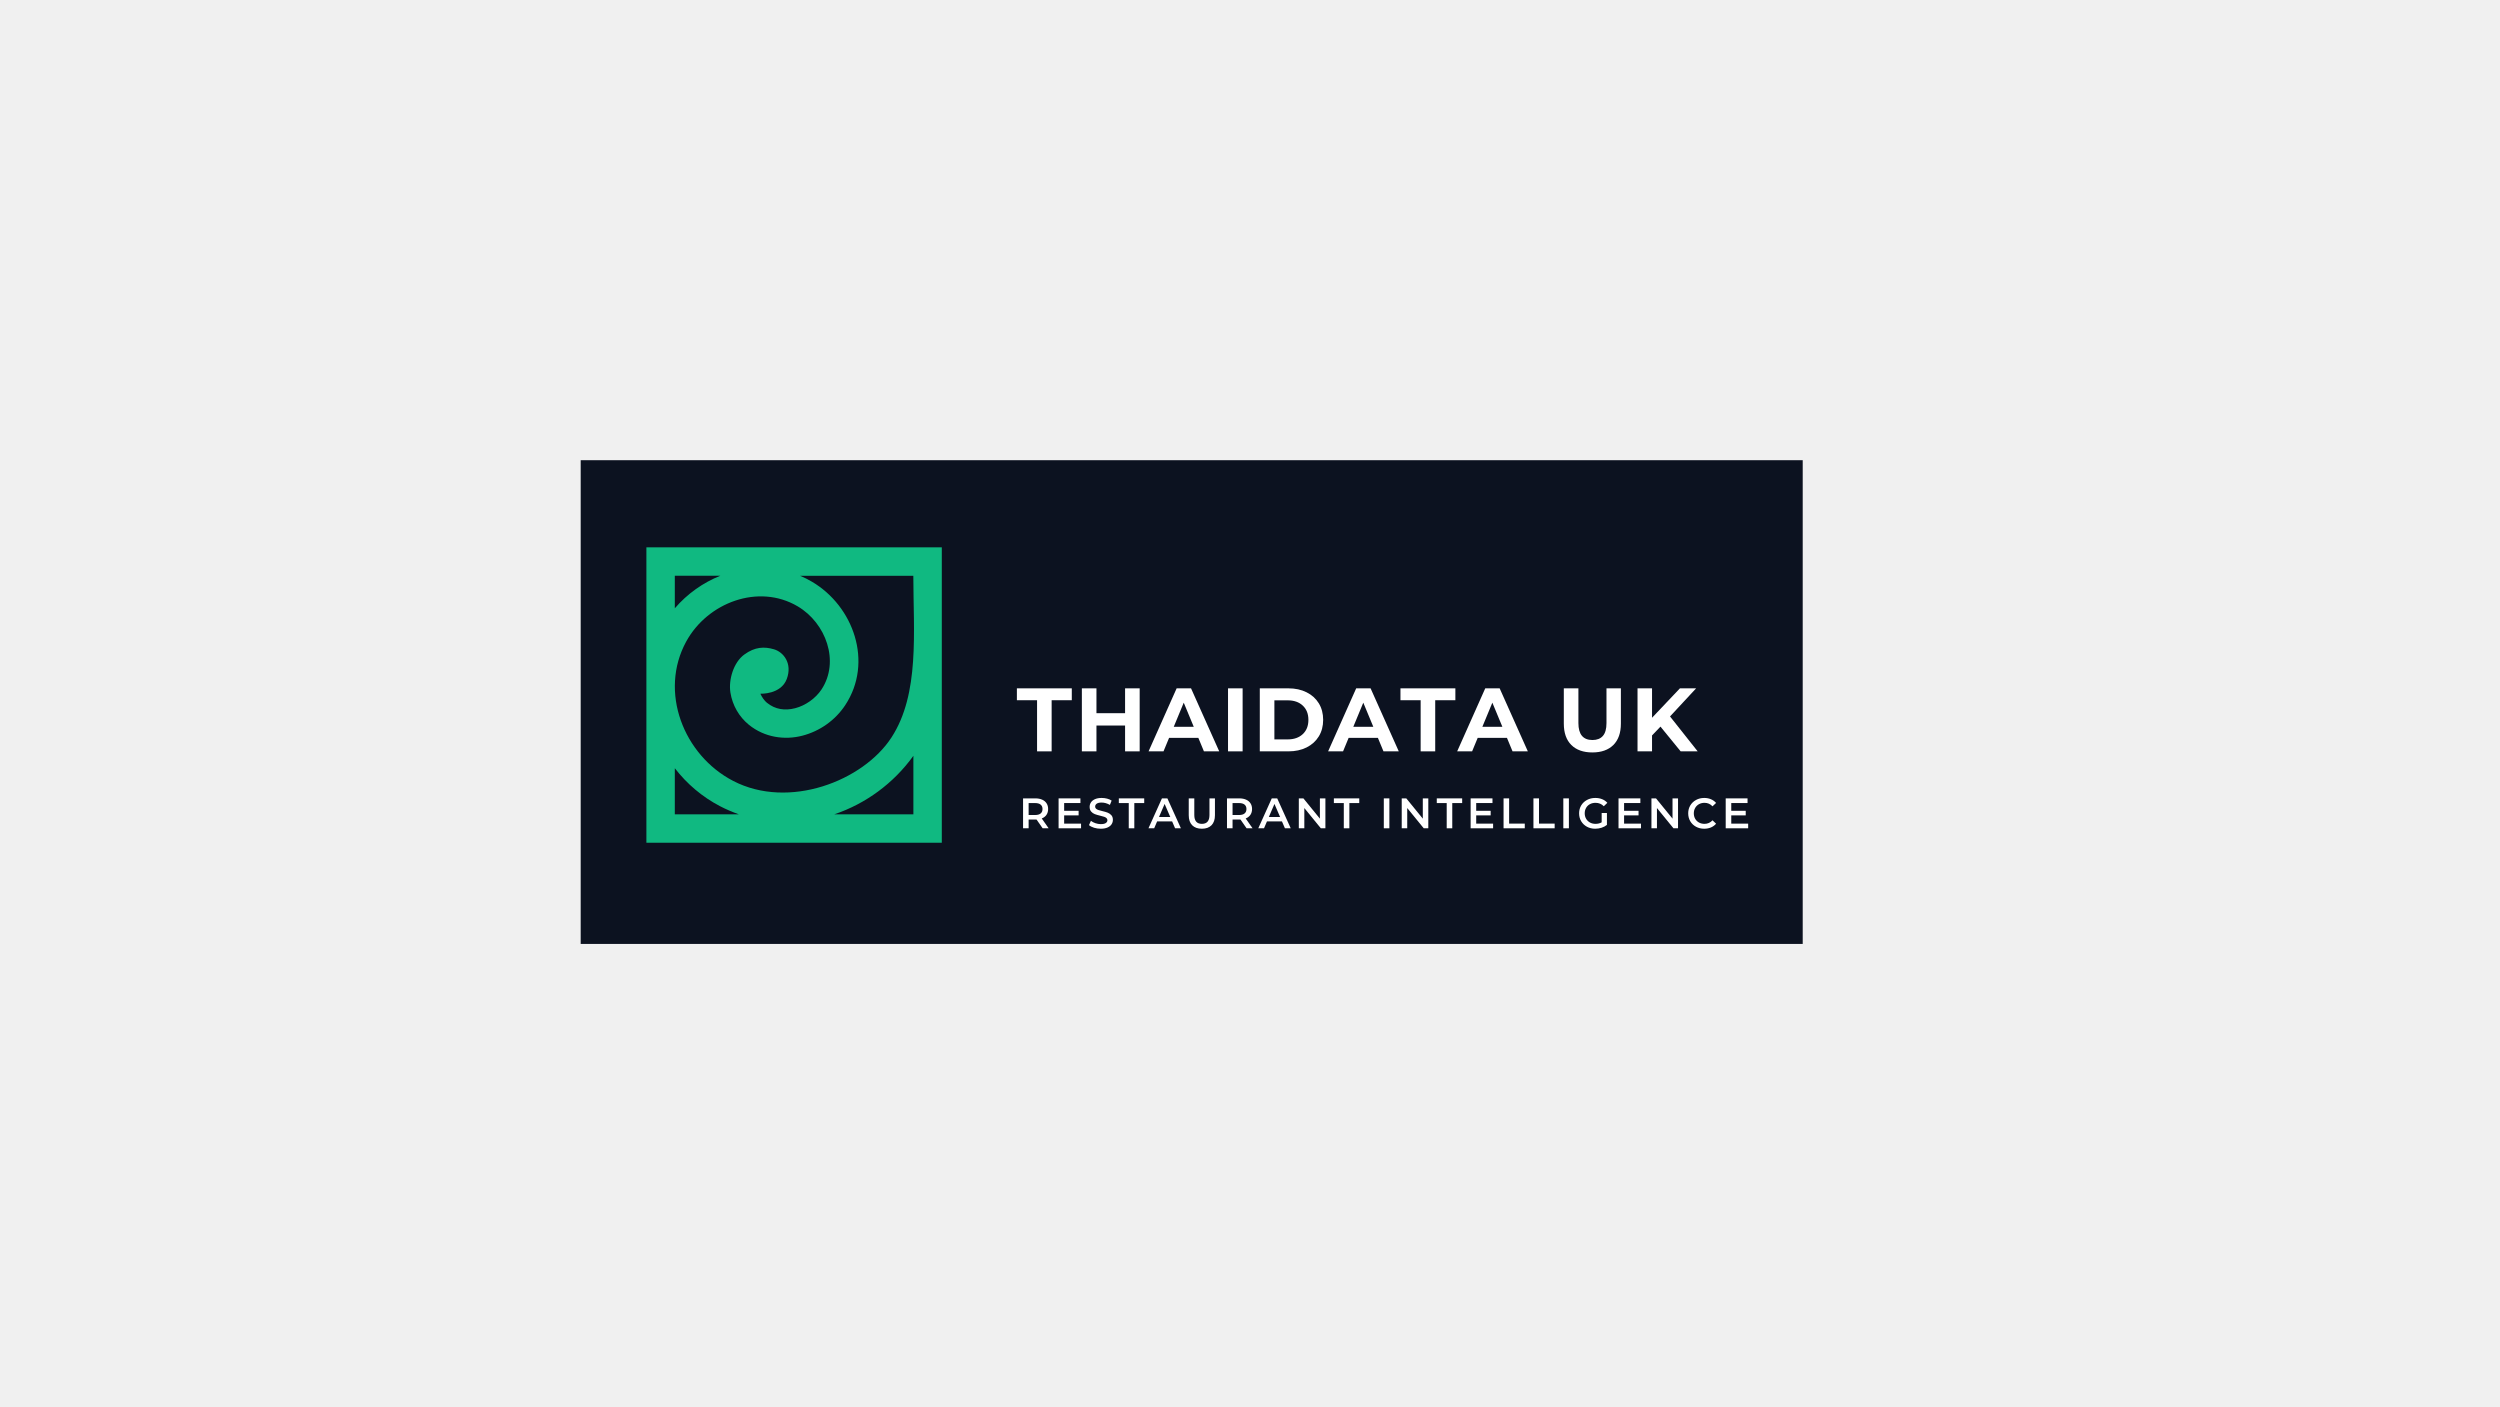
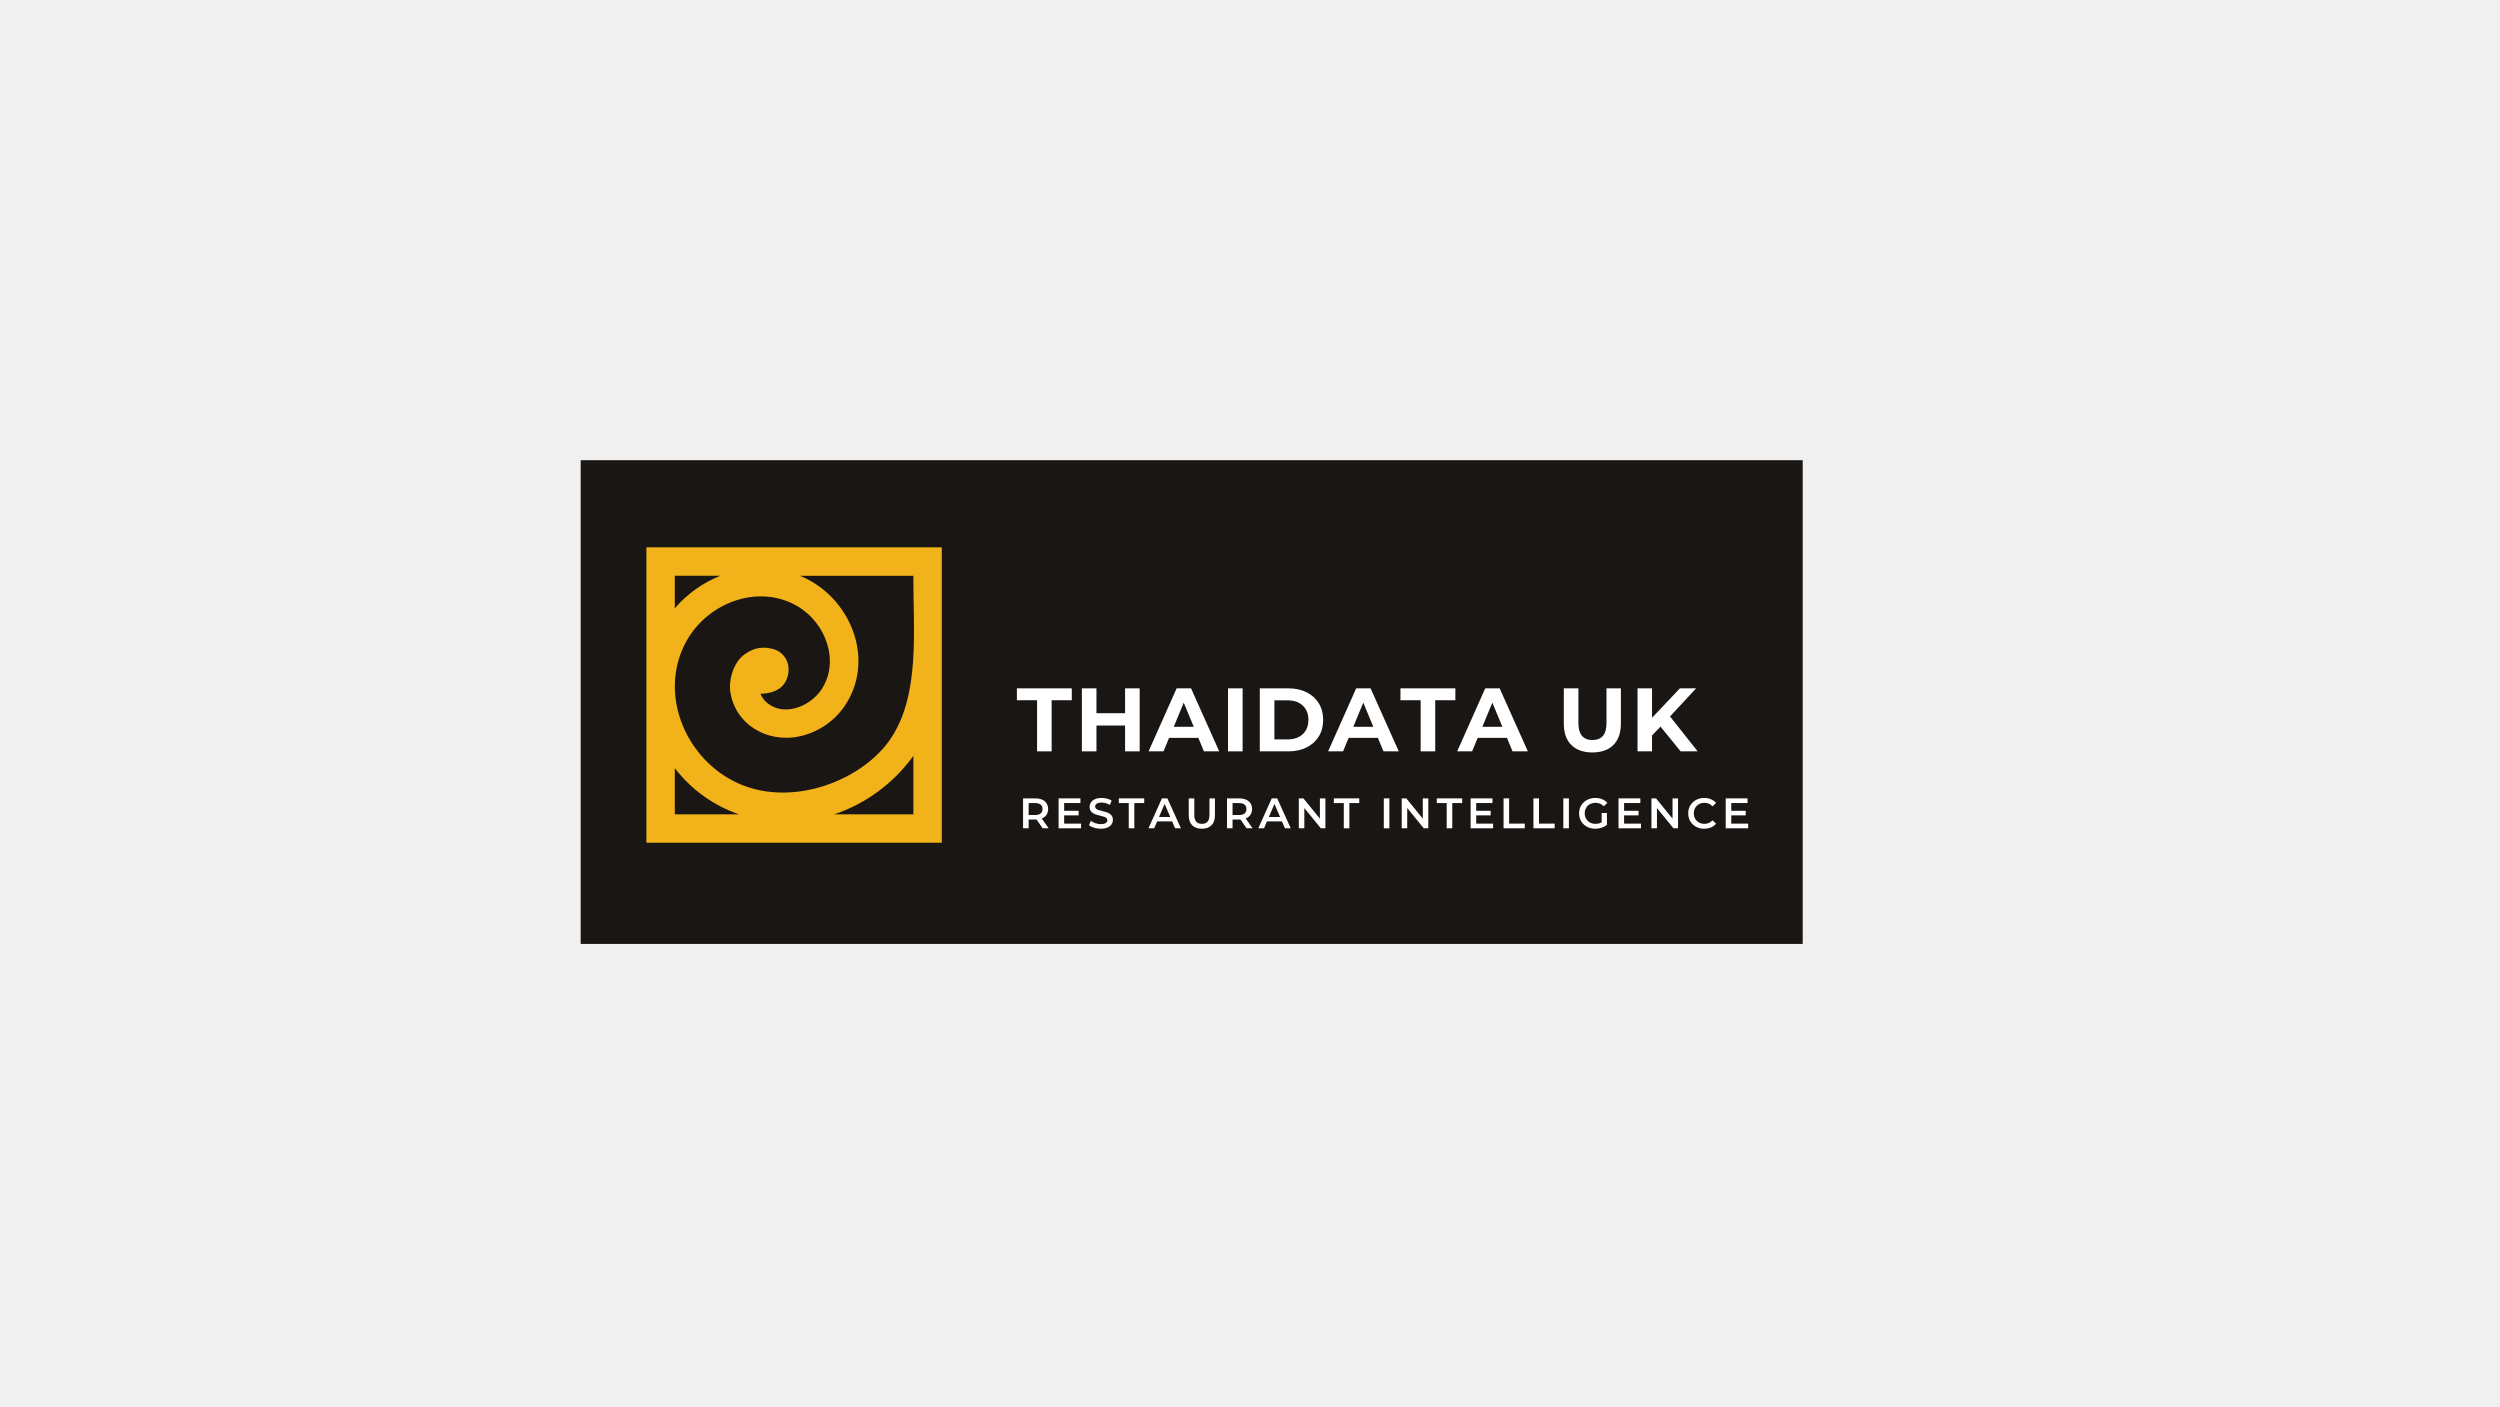
<svg xmlns="http://www.w3.org/2000/svg" width="1920" zoomAndPan="magnify" viewBox="0 0 1440 810" height="1080" preserveAspectRatio="xMidYMid meet" version="1.0">
  <defs>
    <g />
    <clipPath id="1371ca354c">
      <path d="M 0.473 1.062 L 704.363 1.062 L 704.363 279.699 L 0.473 279.699 Z M 0.473 1.062 " clip-rule="nonzero" />
    </clipPath>
    <clipPath id="9132bcbb13">
      <rect x="0" width="398" y="0" height="64" />
    </clipPath>
    <clipPath id="7c65b621b6">
      <rect x="0" width="426" y="0" height="30" />
    </clipPath>
    <clipPath id="45eb46c59f">
      <path d="M 38.32 51.25 L 208.422 51.25 L 208.422 221.352 L 38.32 221.352 Z M 38.32 51.25 " clip-rule="nonzero" />
    </clipPath>
    <clipPath id="0570e4758f">
      <rect x="0" width="705" y="0" height="281" />
    </clipPath>
  </defs>
  <g transform="matrix(1, 0, 0, 1, 334, 264)">
    <g clip-path="url(#0570e4758f)">
      <g clip-path="url(#1371ca354c)">
-         <path fill="#0c1220" d="M 0.473 1.062 L 704.363 1.062 L 704.363 279.699 L 0.473 279.699 Z M 0.473 1.062 " fill-opacity="1" fill-rule="nonzero" />
+         <path fill="#1A1614" d="M 0.473 1.062 L 704.363 1.062 L 704.363 279.699 L 0.473 279.699 Z M 0.473 1.062 " fill-opacity="1" fill-rule="nonzero" />
      </g>
      <g transform="matrix(1, 0, 0, 1, 250, 120)">
        <g clip-path="url(#9132bcbb13)">
          <g fill="#ffffff" fill-opacity="1">
            <g transform="translate(1.523082, 48.7817)">
              <g>
                <path d="M 11.828 -29.453 L 0.203 -29.453 L 0.203 -36.297 L 31.828 -36.297 L 31.828 -29.453 L 20.219 -29.453 L 20.219 0 L 11.828 0 Z M 11.828 -29.453 " />
              </g>
            </g>
          </g>
          <g fill="#ffffff" fill-opacity="1">
            <g transform="translate(34.85626, 48.7817)">
              <g>
                <path d="M 37.594 -36.297 L 37.594 0 L 29.188 0 L 29.188 -14.875 L 12.703 -14.875 L 12.703 0 L 4.297 0 L 4.297 -36.297 L 12.703 -36.297 L 12.703 -21.984 L 29.188 -21.984 L 29.188 -36.297 Z M 37.594 -36.297 " />
              </g>
            </g>
          </g>
          <g fill="#ffffff" fill-opacity="1">
            <g transform="translate(78.03904, 48.7817)">
              <g>
                <path d="M 28.203 -7.781 L 11.359 -7.781 L 8.141 0 L -0.469 0 L 15.703 -36.297 L 24 -36.297 L 40.234 0 L 31.422 0 Z M 25.562 -14.156 L 19.797 -28.047 L 14.047 -14.156 Z M 25.562 -14.156 " />
              </g>
            </g>
          </g>
          <g fill="#ffffff" fill-opacity="1">
            <g transform="translate(119.0445, 48.7817)">
              <g>
                <path d="M 4.297 -36.297 L 12.703 -36.297 L 12.703 0 L 4.297 0 Z M 4.297 -36.297 " />
              </g>
            </g>
          </g>
          <g fill="#ffffff" fill-opacity="1">
            <g transform="translate(137.3441, 48.7817)">
              <g>
                <path d="M 4.297 -36.297 L 20.797 -36.297 C 24.734 -36.297 28.211 -35.539 31.234 -34.031 C 34.254 -32.531 36.602 -30.414 38.281 -27.688 C 39.957 -24.957 40.797 -21.773 40.797 -18.141 C 40.797 -14.516 39.957 -11.336 38.281 -8.609 C 36.602 -5.879 34.254 -3.758 31.234 -2.25 C 28.211 -0.75 24.734 0 20.797 0 L 4.297 0 Z M 20.375 -6.891 C 24 -6.891 26.891 -7.898 29.047 -9.922 C 31.211 -11.941 32.297 -14.68 32.297 -18.141 C 32.297 -21.598 31.211 -24.336 29.047 -26.359 C 26.891 -28.379 24 -29.391 20.375 -29.391 L 12.703 -29.391 L 12.703 -6.891 Z M 20.375 -6.891 " />
              </g>
            </g>
          </g>
          <g fill="#ffffff" fill-opacity="1">
            <g transform="translate(181.46, 48.7817)">
              <g>
                <path d="M 28.203 -7.781 L 11.359 -7.781 L 8.141 0 L -0.469 0 L 15.703 -36.297 L 24 -36.297 L 40.234 0 L 31.422 0 Z M 25.562 -14.156 L 19.797 -28.047 L 14.047 -14.156 Z M 25.562 -14.156 " />
              </g>
            </g>
          </g>
          <g fill="#ffffff" fill-opacity="1">
            <g transform="translate(222.4655, 48.7817)">
              <g>
                <path d="M 11.828 -29.453 L 0.203 -29.453 L 0.203 -36.297 L 31.828 -36.297 L 31.828 -29.453 L 20.219 -29.453 L 20.219 0 L 11.828 0 Z M 11.828 -29.453 " />
              </g>
            </g>
          </g>
          <g fill="#ffffff" fill-opacity="1">
            <g transform="translate(255.7987, 48.7817)">
              <g>
                <path d="M 28.203 -7.781 L 11.359 -7.781 L 8.141 0 L -0.469 0 L 15.703 -36.297 L 24 -36.297 L 40.234 0 L 31.422 0 Z M 25.562 -14.156 L 19.797 -28.047 L 14.047 -14.156 Z M 25.562 -14.156 " />
              </g>
            </g>
          </g>
          <g fill="#ffffff" fill-opacity="1">
            <g transform="translate(296.8042, 48.7817)">
              <g />
            </g>
          </g>
          <g fill="#ffffff" fill-opacity="1">
            <g transform="translate(312.7709, 48.7817)">
              <g>
                <path d="M 20.422 0.625 C 15.242 0.625 11.207 -0.805 8.312 -3.672 C 5.426 -6.547 3.984 -10.645 3.984 -15.969 L 3.984 -36.297 L 12.391 -36.297 L 12.391 -16.281 C 12.391 -9.781 15.086 -6.531 20.484 -6.531 C 23.109 -6.531 25.109 -7.316 26.484 -8.891 C 27.867 -10.461 28.562 -12.926 28.562 -16.281 L 28.562 -36.297 L 36.859 -36.297 L 36.859 -15.969 C 36.859 -10.645 35.414 -6.547 32.531 -3.672 C 29.645 -0.805 25.609 0.625 20.422 0.625 Z M 20.422 0.625 " />
              </g>
            </g>
          </g>
          <g fill="#ffffff" fill-opacity="1">
            <g transform="translate(354.9169, 48.7817)">
              <g>
                <path d="M 17.516 -14.25 L 12.656 -9.172 L 12.656 0 L 4.297 0 L 4.297 -36.297 L 12.656 -36.297 L 12.656 -19.344 L 28.719 -36.297 L 38.047 -36.297 L 23.016 -20.109 L 38.938 0 L 29.141 0 Z M 17.516 -14.25 " />
              </g>
            </g>
          </g>
        </g>
      </g>
      <g transform="matrix(1, 0, 0, 1, 252, 191)">
        <g clip-path="url(#7c65b621b6)">
          <g fill="#ffffff" fill-opacity="1">
            <g transform="translate(0.97147, 22.09958)">
              <g>
                <path d="M 13.594 0 L 10.078 -5.047 C 9.922 -5.035 9.695 -5.031 9.406 -5.031 L 5.516 -5.031 L 5.516 0 L 2.312 0 L 2.312 -17.234 L 9.406 -17.234 C 10.895 -17.234 12.191 -16.988 13.297 -16.5 C 14.41 -16.008 15.266 -15.301 15.859 -14.375 C 16.453 -13.457 16.75 -12.367 16.75 -11.109 C 16.75 -9.805 16.43 -8.688 15.797 -7.75 C 15.16 -6.82 14.254 -6.125 13.078 -5.656 L 17.047 0 Z M 13.516 -11.109 C 13.516 -12.203 13.156 -13.047 12.438 -13.641 C 11.719 -14.234 10.66 -14.531 9.266 -14.531 L 5.516 -14.531 L 5.516 -7.656 L 9.266 -7.656 C 10.66 -7.656 11.719 -7.953 12.438 -8.547 C 13.156 -9.148 13.516 -10.004 13.516 -11.109 Z M 13.516 -11.109 " />
              </g>
            </g>
          </g>
          <g fill="#ffffff" fill-opacity="1">
            <g transform="translate(21.43532, 22.09958)">
              <g>
                <path d="M 15.25 -2.688 L 15.25 0 L 2.312 0 L 2.312 -17.234 L 14.891 -17.234 L 14.891 -14.547 L 5.516 -14.547 L 5.516 -10.078 L 13.844 -10.078 L 13.844 -7.438 L 5.516 -7.438 L 5.516 -2.688 Z M 15.25 -2.688 " />
              </g>
            </g>
          </g>
          <g fill="#ffffff" fill-opacity="1">
            <g transform="translate(40.39699, 22.09958)">
              <g>
                <path d="M 7.656 0.25 C 6.32 0.25 5.035 0.059 3.797 -0.312 C 2.566 -0.695 1.586 -1.203 0.859 -1.828 L 1.969 -4.312 C 2.676 -3.75 3.539 -3.289 4.562 -2.938 C 5.594 -2.582 6.625 -2.406 7.656 -2.406 C 8.938 -2.406 9.891 -2.609 10.516 -3.016 C 11.148 -3.43 11.469 -3.977 11.469 -4.656 C 11.469 -5.145 11.289 -5.551 10.938 -5.875 C 10.594 -6.195 10.148 -6.445 9.609 -6.625 C 9.066 -6.801 8.328 -7.004 7.391 -7.234 C 6.078 -7.547 5.016 -7.859 4.203 -8.172 C 3.391 -8.484 2.691 -8.973 2.109 -9.641 C 1.523 -10.305 1.234 -11.207 1.234 -12.344 C 1.234 -13.289 1.488 -14.156 2 -14.938 C 2.52 -15.719 3.301 -16.336 4.344 -16.797 C 5.383 -17.254 6.66 -17.484 8.172 -17.484 C 9.223 -17.484 10.258 -17.352 11.281 -17.094 C 12.301 -16.832 13.176 -16.453 13.906 -15.953 L 12.906 -13.469 C 12.145 -13.914 11.352 -14.254 10.531 -14.484 C 9.719 -14.711 8.926 -14.828 8.156 -14.828 C 6.883 -14.828 5.941 -14.613 5.328 -14.188 C 4.711 -13.758 4.406 -13.191 4.406 -12.484 C 4.406 -11.992 4.582 -11.594 4.938 -11.281 C 5.289 -10.969 5.738 -10.719 6.281 -10.531 C 6.82 -10.352 7.562 -10.148 8.5 -9.922 C 9.781 -9.629 10.828 -9.32 11.641 -9 C 12.461 -8.676 13.164 -8.188 13.75 -7.531 C 14.332 -6.875 14.625 -5.988 14.625 -4.875 C 14.625 -3.926 14.363 -3.062 13.844 -2.281 C 13.332 -1.508 12.551 -0.895 11.5 -0.438 C 10.445 0.02 9.164 0.25 7.656 0.25 Z M 7.656 0.25 " />
              </g>
            </g>
          </g>
          <g fill="#ffffff" fill-opacity="1">
            <g transform="translate(58.34902, 22.09958)">
              <g>
                <path d="M 5.812 -14.531 L 0.094 -14.531 L 0.094 -17.234 L 14.719 -17.234 L 14.719 -14.531 L 9.016 -14.531 L 9.016 0 L 5.812 0 Z M 5.812 -14.531 " />
              </g>
            </g>
          </g>
          <g fill="#ffffff" fill-opacity="1">
            <g transform="translate(75.63616, 22.09958)">
              <g>
                <path d="M 13.5 -3.984 L 4.875 -3.984 L 3.172 0 L -0.125 0 L 7.641 -17.234 L 10.781 -17.234 L 18.562 0 L 15.219 0 Z M 12.438 -6.5 L 9.188 -14.031 L 5.953 -6.5 Z M 12.438 -6.5 " />
              </g>
            </g>
          </g>
          <g fill="#ffffff" fill-opacity="1">
            <g transform="translate(96.54326, 22.09958)">
              <g>
                <path d="M 9.734 0.25 C 7.348 0.25 5.488 -0.414 4.156 -1.75 C 2.832 -3.094 2.172 -5.016 2.172 -7.516 L 2.172 -17.234 L 5.375 -17.234 L 5.375 -7.641 C 5.375 -4.254 6.832 -2.562 9.75 -2.562 C 12.656 -2.562 14.109 -4.254 14.109 -7.641 L 14.109 -17.234 L 17.266 -17.234 L 17.266 -7.516 C 17.266 -5.016 16.602 -3.094 15.281 -1.75 C 13.957 -0.414 12.109 0.25 9.734 0.25 Z M 9.734 0.25 " />
              </g>
            </g>
          </g>
          <g fill="#ffffff" fill-opacity="1">
            <g transform="translate(118.4354, 22.09958)">
              <g>
                <path d="M 13.594 0 L 10.078 -5.047 C 9.922 -5.035 9.695 -5.031 9.406 -5.031 L 5.516 -5.031 L 5.516 0 L 2.312 0 L 2.312 -17.234 L 9.406 -17.234 C 10.895 -17.234 12.191 -16.988 13.297 -16.5 C 14.41 -16.008 15.266 -15.301 15.859 -14.375 C 16.453 -13.457 16.75 -12.367 16.75 -11.109 C 16.75 -9.805 16.43 -8.688 15.797 -7.75 C 15.16 -6.82 14.254 -6.125 13.078 -5.656 L 17.047 0 Z M 13.516 -11.109 C 13.516 -12.203 13.156 -13.047 12.438 -13.641 C 11.719 -14.234 10.66 -14.531 9.266 -14.531 L 5.516 -14.531 L 5.516 -7.656 L 9.266 -7.656 C 10.66 -7.656 11.719 -7.953 12.438 -8.547 C 13.156 -9.148 13.516 -10.004 13.516 -11.109 Z M 13.516 -11.109 " />
              </g>
            </g>
          </g>
          <g fill="#ffffff" fill-opacity="1">
            <g transform="translate(138.8992, 22.09958)">
              <g>
                <path d="M 13.5 -3.984 L 4.875 -3.984 L 3.172 0 L -0.125 0 L 7.641 -17.234 L 10.781 -17.234 L 18.562 0 L 15.219 0 Z M 12.438 -6.5 L 9.188 -14.031 L 5.953 -6.5 Z M 12.438 -6.5 " />
              </g>
            </g>
          </g>
          <g fill="#ffffff" fill-opacity="1">
            <g transform="translate(159.8063, 22.09958)">
              <g>
                <path d="M 17.625 -17.234 L 17.625 0 L 15 0 L 5.484 -11.672 L 5.484 0 L 2.312 0 L 2.312 -17.234 L 4.953 -17.234 L 14.453 -5.562 L 14.453 -17.234 Z M 17.625 -17.234 " />
              </g>
            </g>
          </g>
          <g fill="#ffffff" fill-opacity="1">
            <g transform="translate(182.2156, 22.09958)">
              <g>
                <path d="M 5.812 -14.531 L 0.094 -14.531 L 0.094 -17.234 L 14.719 -17.234 L 14.719 -14.531 L 9.016 -14.531 L 9.016 0 L 5.812 0 Z M 5.812 -14.531 " />
              </g>
            </g>
          </g>
          <g fill="#ffffff" fill-opacity="1">
            <g transform="translate(199.5027, 22.09958)">
              <g />
            </g>
          </g>
          <g fill="#ffffff" fill-opacity="1">
            <g transform="translate(208.7619, 22.09958)">
              <g>
                <path d="M 2.312 -17.234 L 5.516 -17.234 L 5.516 0 L 2.312 0 Z M 2.312 -17.234 " />
              </g>
            </g>
          </g>
          <g fill="#ffffff" fill-opacity="1">
            <g transform="translate(219.08, 22.09958)">
              <g>
                <path d="M 17.625 -17.234 L 17.625 0 L 15 0 L 5.484 -11.672 L 5.484 0 L 2.312 0 L 2.312 -17.234 L 4.953 -17.234 L 14.453 -5.562 L 14.453 -17.234 Z M 17.625 -17.234 " />
              </g>
            </g>
          </g>
          <g fill="#ffffff" fill-opacity="1">
            <g transform="translate(241.4893, 22.09958)">
              <g>
                <path d="M 5.812 -14.531 L 0.094 -14.531 L 0.094 -17.234 L 14.719 -17.234 L 14.719 -14.531 L 9.016 -14.531 L 9.016 0 L 5.812 0 Z M 5.812 -14.531 " />
              </g>
            </g>
          </g>
          <g fill="#ffffff" fill-opacity="1">
            <g transform="translate(258.7764, 22.09958)">
              <g>
                <path d="M 15.25 -2.688 L 15.25 0 L 2.312 0 L 2.312 -17.234 L 14.891 -17.234 L 14.891 -14.547 L 5.516 -14.547 L 5.516 -10.078 L 13.844 -10.078 L 13.844 -7.438 L 5.516 -7.438 L 5.516 -2.688 Z M 15.25 -2.688 " />
              </g>
            </g>
          </g>
          <g fill="#ffffff" fill-opacity="1">
            <g transform="translate(277.7381, 22.09958)">
              <g>
                <path d="M 2.312 -17.234 L 5.516 -17.234 L 5.516 -2.703 L 14.531 -2.703 L 14.531 0 L 2.312 0 Z M 2.312 -17.234 " />
              </g>
            </g>
          </g>
          <g fill="#ffffff" fill-opacity="1">
            <g transform="translate(294.9513, 22.09958)">
              <g>
                <path d="M 2.312 -17.234 L 5.516 -17.234 L 5.516 -2.703 L 14.531 -2.703 L 14.531 0 L 2.312 0 Z M 2.312 -17.234 " />
              </g>
            </g>
          </g>
          <g fill="#ffffff" fill-opacity="1">
            <g transform="translate(312.1646, 22.09958)">
              <g>
                <path d="M 2.312 -17.234 L 5.516 -17.234 L 5.516 0 L 2.312 0 Z M 2.312 -17.234 " />
              </g>
            </g>
          </g>
          <g fill="#ffffff" fill-opacity="1">
            <g transform="translate(322.4827, 22.09958)">
              <g>
                <path d="M 14.078 -8.812 L 17.109 -8.812 L 17.109 -1.953 C 16.223 -1.242 15.188 -0.695 14 -0.312 C 12.82 0.059 11.609 0.25 10.359 0.25 C 8.609 0.25 7.023 -0.129 5.609 -0.891 C 4.203 -1.66 3.094 -2.719 2.281 -4.062 C 1.477 -5.406 1.078 -6.926 1.078 -8.625 C 1.078 -10.312 1.477 -11.828 2.281 -13.172 C 3.094 -14.516 4.207 -15.566 5.625 -16.328 C 7.039 -17.098 8.641 -17.484 10.422 -17.484 C 11.859 -17.484 13.164 -17.242 14.344 -16.766 C 15.531 -16.297 16.531 -15.598 17.344 -14.672 L 15.312 -12.703 C 14 -14.016 12.414 -14.672 10.562 -14.672 C 9.344 -14.672 8.258 -14.414 7.312 -13.906 C 6.375 -13.406 5.641 -12.691 5.109 -11.766 C 4.578 -10.848 4.312 -9.801 4.312 -8.625 C 4.312 -7.469 4.578 -6.43 5.109 -5.516 C 5.641 -4.598 6.375 -3.875 7.312 -3.344 C 8.258 -2.82 9.336 -2.562 10.547 -2.562 C 11.891 -2.562 13.066 -2.859 14.078 -3.453 Z M 14.078 -8.812 " />
              </g>
            </g>
          </g>
          <g fill="#ffffff" fill-opacity="1">
            <g transform="translate(343.9562, 22.09958)">
              <g>
                <path d="M 15.25 -2.688 L 15.25 0 L 2.312 0 L 2.312 -17.234 L 14.891 -17.234 L 14.891 -14.547 L 5.516 -14.547 L 5.516 -10.078 L 13.844 -10.078 L 13.844 -7.438 L 5.516 -7.438 L 5.516 -2.688 Z M 15.25 -2.688 " />
              </g>
            </g>
          </g>
          <g fill="#ffffff" fill-opacity="1">
            <g transform="translate(362.9178, 22.09958)">
              <g>
                <path d="M 17.625 -17.234 L 17.625 0 L 15 0 L 5.484 -11.672 L 5.484 0 L 2.312 0 L 2.312 -17.234 L 4.953 -17.234 L 14.453 -5.562 L 14.453 -17.234 Z M 17.625 -17.234 " />
              </g>
            </g>
          </g>
          <g fill="#ffffff" fill-opacity="1">
            <g transform="translate(385.3271, 22.09958)">
              <g>
                <path d="M 10.297 0.25 C 8.555 0.25 6.984 -0.129 5.578 -0.891 C 4.172 -1.66 3.066 -2.719 2.266 -4.062 C 1.473 -5.406 1.078 -6.926 1.078 -8.625 C 1.078 -10.312 1.477 -11.828 2.281 -13.172 C 3.094 -14.516 4.195 -15.566 5.594 -16.328 C 7 -17.098 8.57 -17.484 10.312 -17.484 C 11.727 -17.484 13.02 -17.234 14.188 -16.734 C 15.352 -16.242 16.336 -15.535 17.141 -14.609 L 15.078 -12.656 C 13.828 -14 12.289 -14.672 10.469 -14.672 C 9.281 -14.672 8.219 -14.41 7.281 -13.891 C 6.352 -13.379 5.625 -12.66 5.094 -11.734 C 4.57 -10.816 4.312 -9.781 4.312 -8.625 C 4.312 -7.457 4.57 -6.41 5.094 -5.484 C 5.625 -4.566 6.352 -3.848 7.281 -3.328 C 8.219 -2.816 9.281 -2.562 10.469 -2.562 C 12.289 -2.562 13.828 -3.242 15.078 -4.609 L 17.141 -2.641 C 16.336 -1.703 15.348 -0.984 14.172 -0.484 C 12.992 0.004 11.703 0.25 10.297 0.25 Z M 10.297 0.25 " />
              </g>
            </g>
          </g>
          <g fill="#ffffff" fill-opacity="1">
            <g transform="translate(405.6924, 22.09958)">
              <g>
                <path d="M 15.25 -2.688 L 15.25 0 L 2.312 0 L 2.312 -17.234 L 14.891 -17.234 L 14.891 -14.547 L 5.516 -14.547 L 5.516 -10.078 L 13.844 -10.078 L 13.844 -7.438 L 5.516 -7.438 L 5.516 -2.688 Z M 15.25 -2.688 " />
              </g>
            </g>
          </g>
        </g>
      </g>
      <g clip-path="url(#45eb46c59f)">
-         <path fill="#10b981" d="M 38.32 51.25 L 38.32 221.406 L 208.477 221.406 L 208.477 51.25 Z M 54.691 67.621 L 80.93 67.621 C 70.922 71.602 61.836 78.066 54.691 86.371 Z M 54.691 205.039 L 54.691 178.492 C 61.598 187.445 70.414 195 80.758 200.375 C 84.297 202.215 87.906 203.746 91.547 205.039 Z M 192.109 205.039 L 146.574 205.039 C 164.578 198.98 180.742 187.207 192.109 171.348 Z M 179.52 160.73 C 163.215 185.879 120.371 202.453 88.312 185.812 C 59.625 170.938 45.504 134.355 61.258 105.531 C 73.543 83.035 102.914 71.977 125.406 85.215 C 141.777 94.844 149.809 117.035 139.191 133.129 C 135.789 138.27 129.969 142.387 124.047 143.918 C 118.125 145.449 112.543 144.699 107.711 140.754 C 106.316 139.629 104.922 137.656 103.969 135.582 C 104.004 135.582 115.812 136.125 119.18 127.105 C 122.551 118.09 117.238 111.555 111.797 109.988 C 106.316 108.391 100.906 108.492 94.711 113.02 C 88.52 117.543 85.559 127.516 86.715 134.898 C 87.906 142.32 91.715 148.887 97.367 153.48 C 106.484 160.867 118.059 162.363 128.098 159.777 C 138.137 157.191 147.086 150.93 152.871 142.148 C 169.172 117.375 157.566 85.113 133.711 71.09 C 131.465 69.766 129.184 68.605 126.836 67.652 L 192.074 67.652 C 192.109 100.02 195.82 135.613 179.52 160.73 Z M 179.52 160.73 " fill-opacity="1" fill-rule="nonzero" />
+         <path fill="#F2B21A" d="M 38.32 51.25 L 38.32 221.406 L 208.477 221.406 L 208.477 51.25 Z M 54.691 67.621 L 80.93 67.621 C 70.922 71.602 61.836 78.066 54.691 86.371 Z M 54.691 205.039 L 54.691 178.492 C 61.598 187.445 70.414 195 80.758 200.375 C 84.297 202.215 87.906 203.746 91.547 205.039 Z M 192.109 205.039 L 146.574 205.039 C 164.578 198.98 180.742 187.207 192.109 171.348 Z M 179.52 160.73 C 163.215 185.879 120.371 202.453 88.312 185.812 C 59.625 170.938 45.504 134.355 61.258 105.531 C 73.543 83.035 102.914 71.977 125.406 85.215 C 141.777 94.844 149.809 117.035 139.191 133.129 C 135.789 138.27 129.969 142.387 124.047 143.918 C 118.125 145.449 112.543 144.699 107.711 140.754 C 106.316 139.629 104.922 137.656 103.969 135.582 C 104.004 135.582 115.812 136.125 119.18 127.105 C 122.551 118.09 117.238 111.555 111.797 109.988 C 106.316 108.391 100.906 108.492 94.711 113.02 C 88.52 117.543 85.559 127.516 86.715 134.898 C 87.906 142.32 91.715 148.887 97.367 153.48 C 106.484 160.867 118.059 162.363 128.098 159.777 C 138.137 157.191 147.086 150.93 152.871 142.148 C 169.172 117.375 157.566 85.113 133.711 71.09 C 131.465 69.766 129.184 68.605 126.836 67.652 L 192.074 67.652 C 192.109 100.02 195.82 135.613 179.52 160.73 Z M 179.52 160.73 " fill-opacity="1" fill-rule="nonzero" />
      </g>
    </g>
  </g>
</svg>
